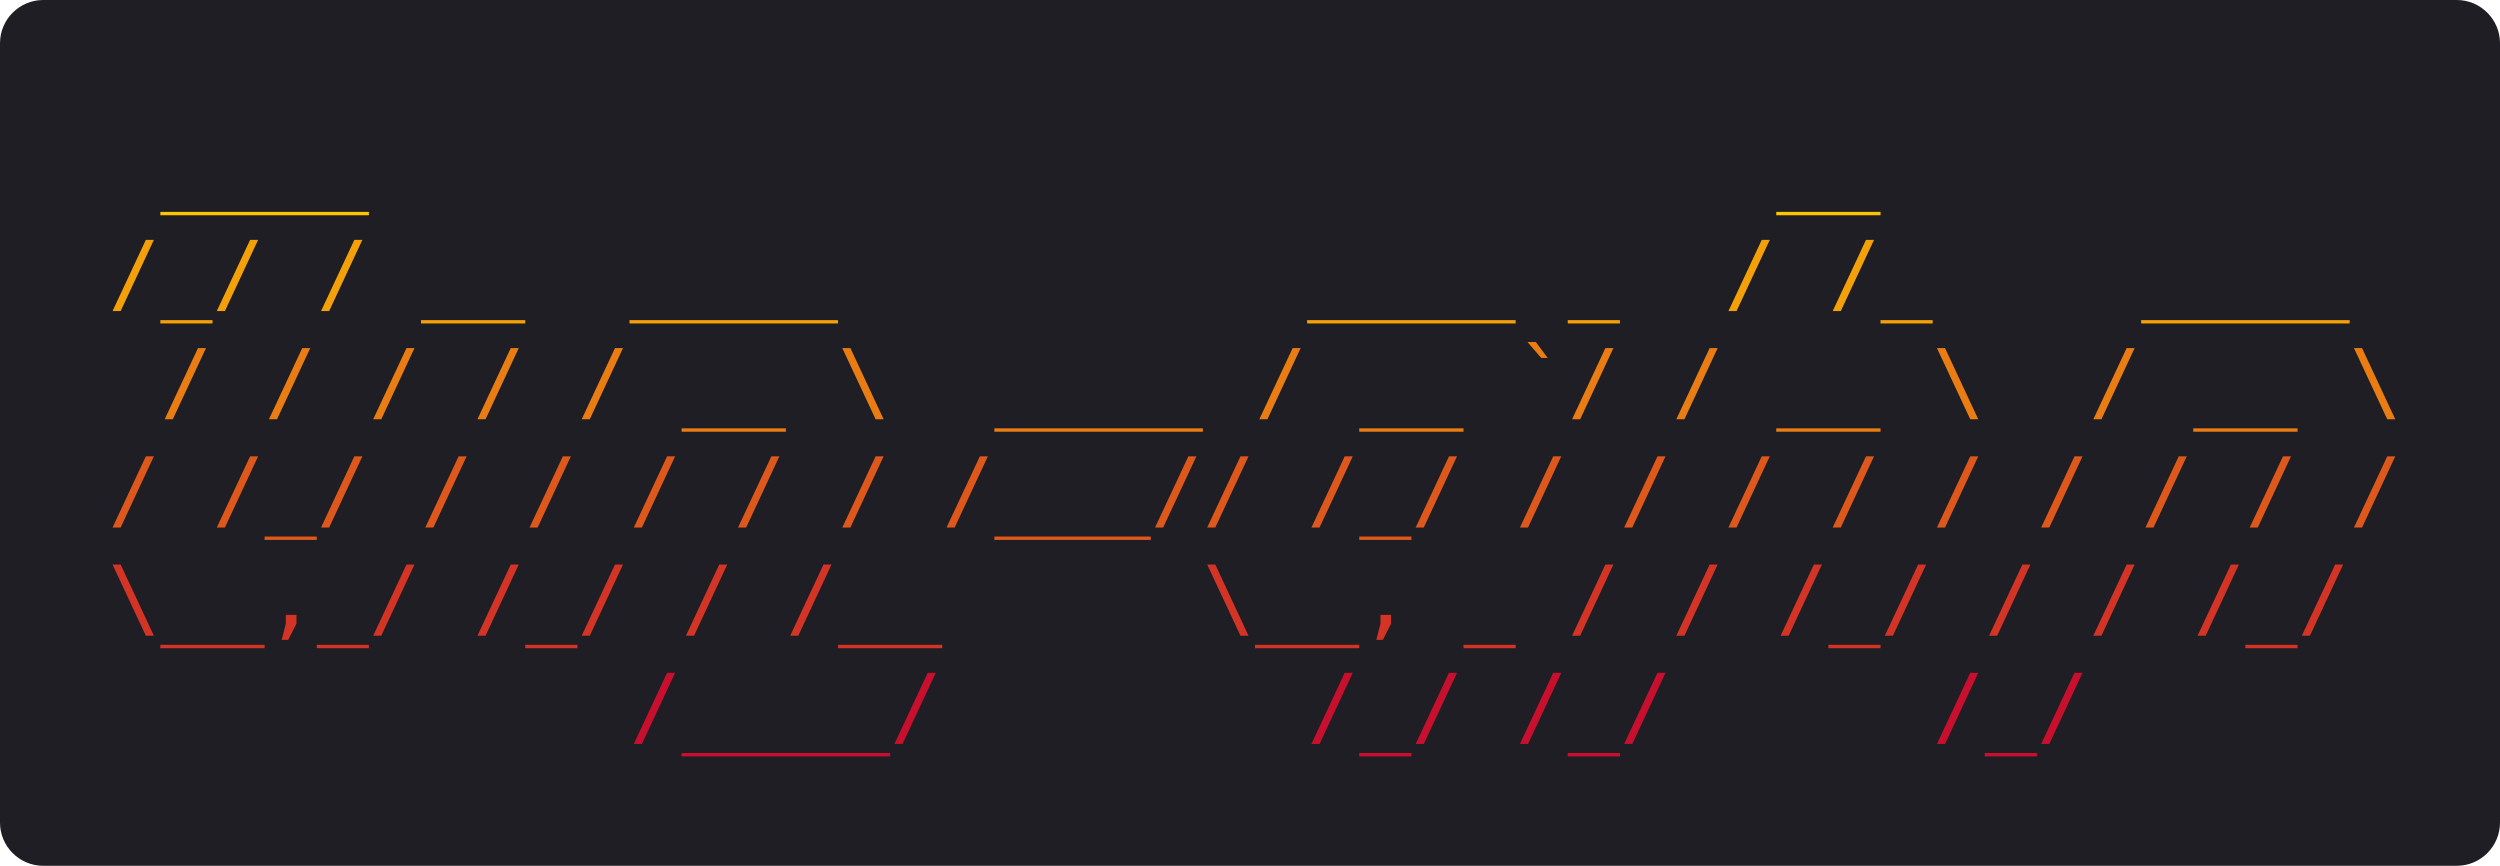
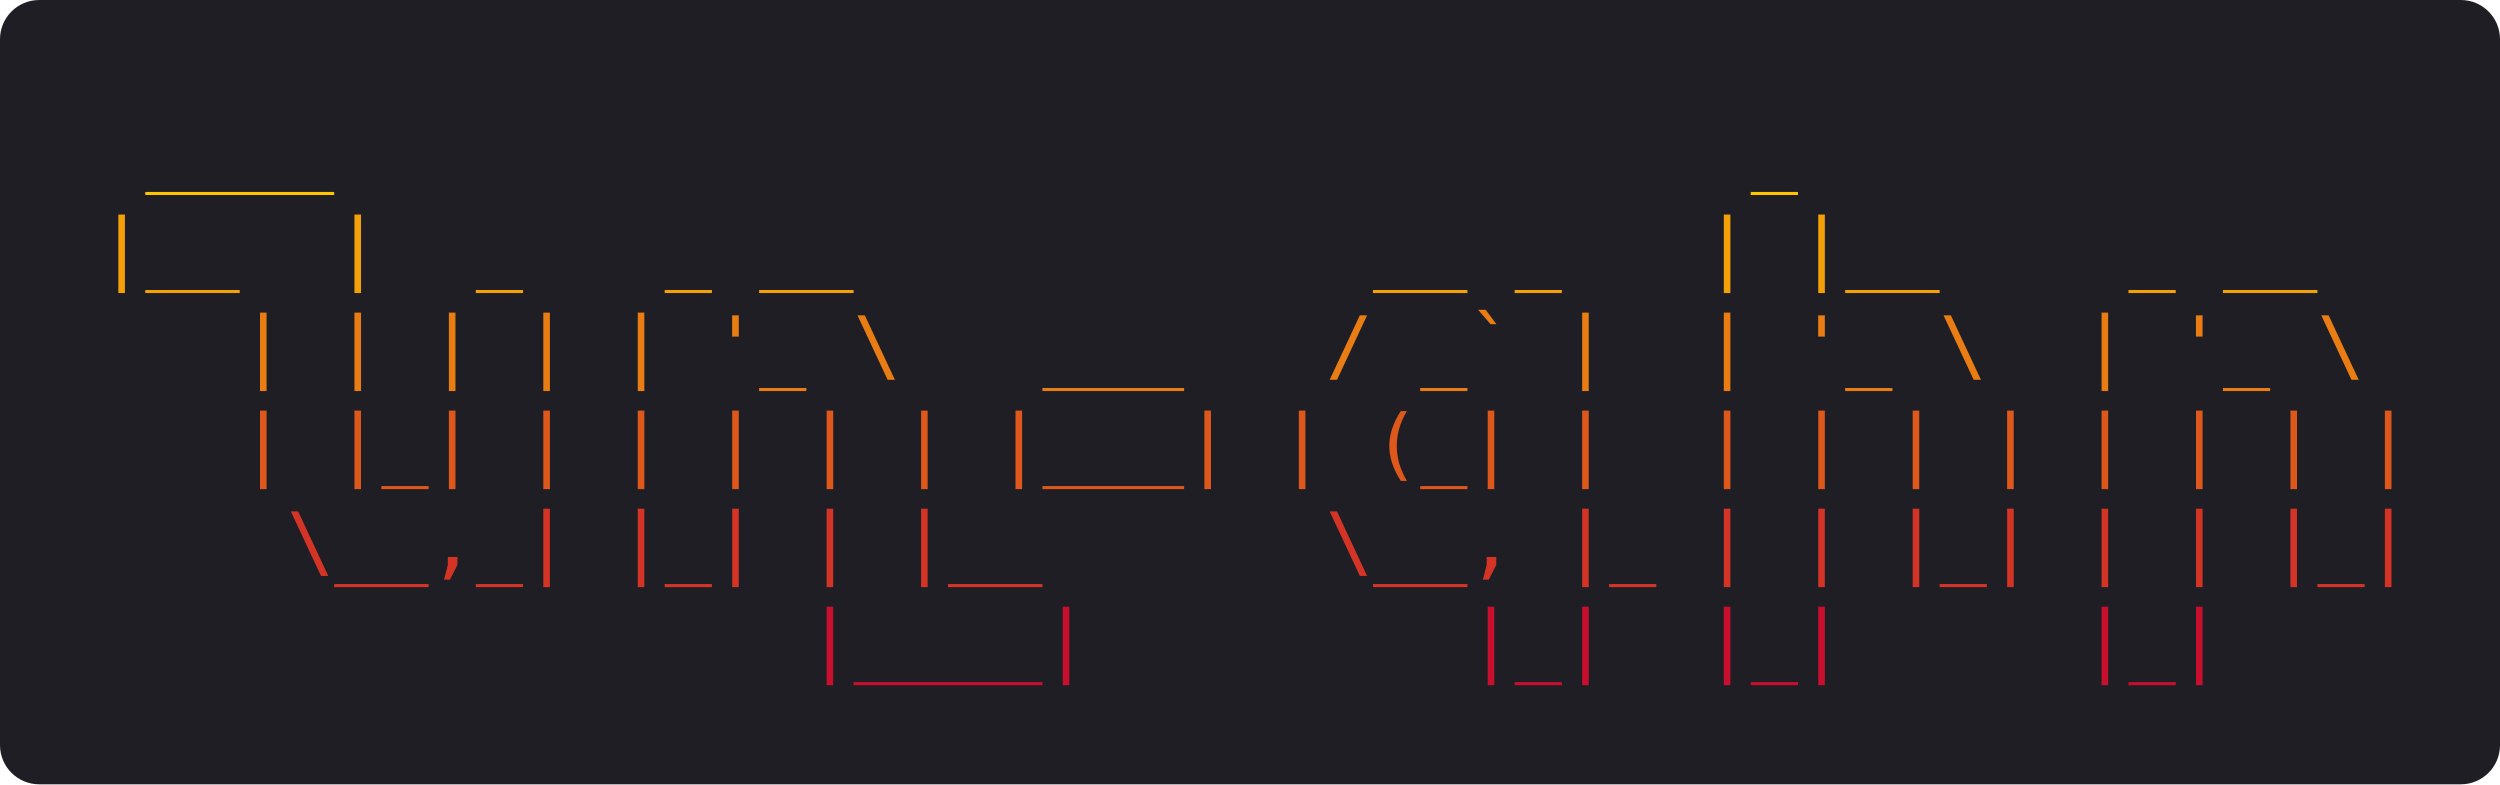
- <svg xmlns="http://www.w3.org/2000/svg" width="462" height="160" viewBox="0 0 462 160">
-   <rect width="462" height="160" rx="8" fill="#1e1e24" />
+ <svg xmlns="http://www.w3.org/2000/svg" width="510" height="160" viewBox="0 0 510 160">
+   <rect width="510" height="160" rx="8" fill="#1e1e24" />
  <g font-family="DejaVu Sans Mono,Menlo,Consolas,monospace" font-size="16" xml:space="preserve">
-     <text x="20" y="36.0" fill="#ffc400"> ____                           __</text>
-     <text x="20" y="56.0" fill="#f4a009">/_/ / __  ____         ____ _  / /_    ____</text>
-     <text x="20" y="76.0" fill="#e97c12"> / / / / / __ \  ____ / __ `/ / __ \  / __ \</text>
-     <text x="20" y="96.0" fill="#de581c">/ /_/ / / / / / /___// /_/ / / / / / / / / /</text>
-     <text x="20" y="116.0" fill="#d33425">\__,_/ /_/ / /__     \__, _ / / /_/ / / /_/</text>
-     <text x="20" y="136.0" fill="#c8102e">          /____/       /_/ /_/     /_/</text>
+     <text x="20" y="36.0" fill="#ffc400"> ____                              _</text>
+     <text x="20" y="56.0" fill="#f4a009">|__  |  _   _ __           __ _   | |__    _ __</text>
+     <text x="20" y="76.0" fill="#e97c12">   | | | | | '_ \   ___   / _` |  | '_ \  | '_ \</text>
+     <text x="20" y="96.0" fill="#de581c">   | |_| | | | | | |___| | (_| |  | | | | | | | |</text>
+     <text x="20" y="116.0" fill="#d33425">    \__,_| |_| | |__      \__, |_ | | |_| | | |_|</text>
+     <text x="20" y="136.0" fill="#c8102e">               |____|        |_|  |_|     |_|</text>
  </g>
</svg>
